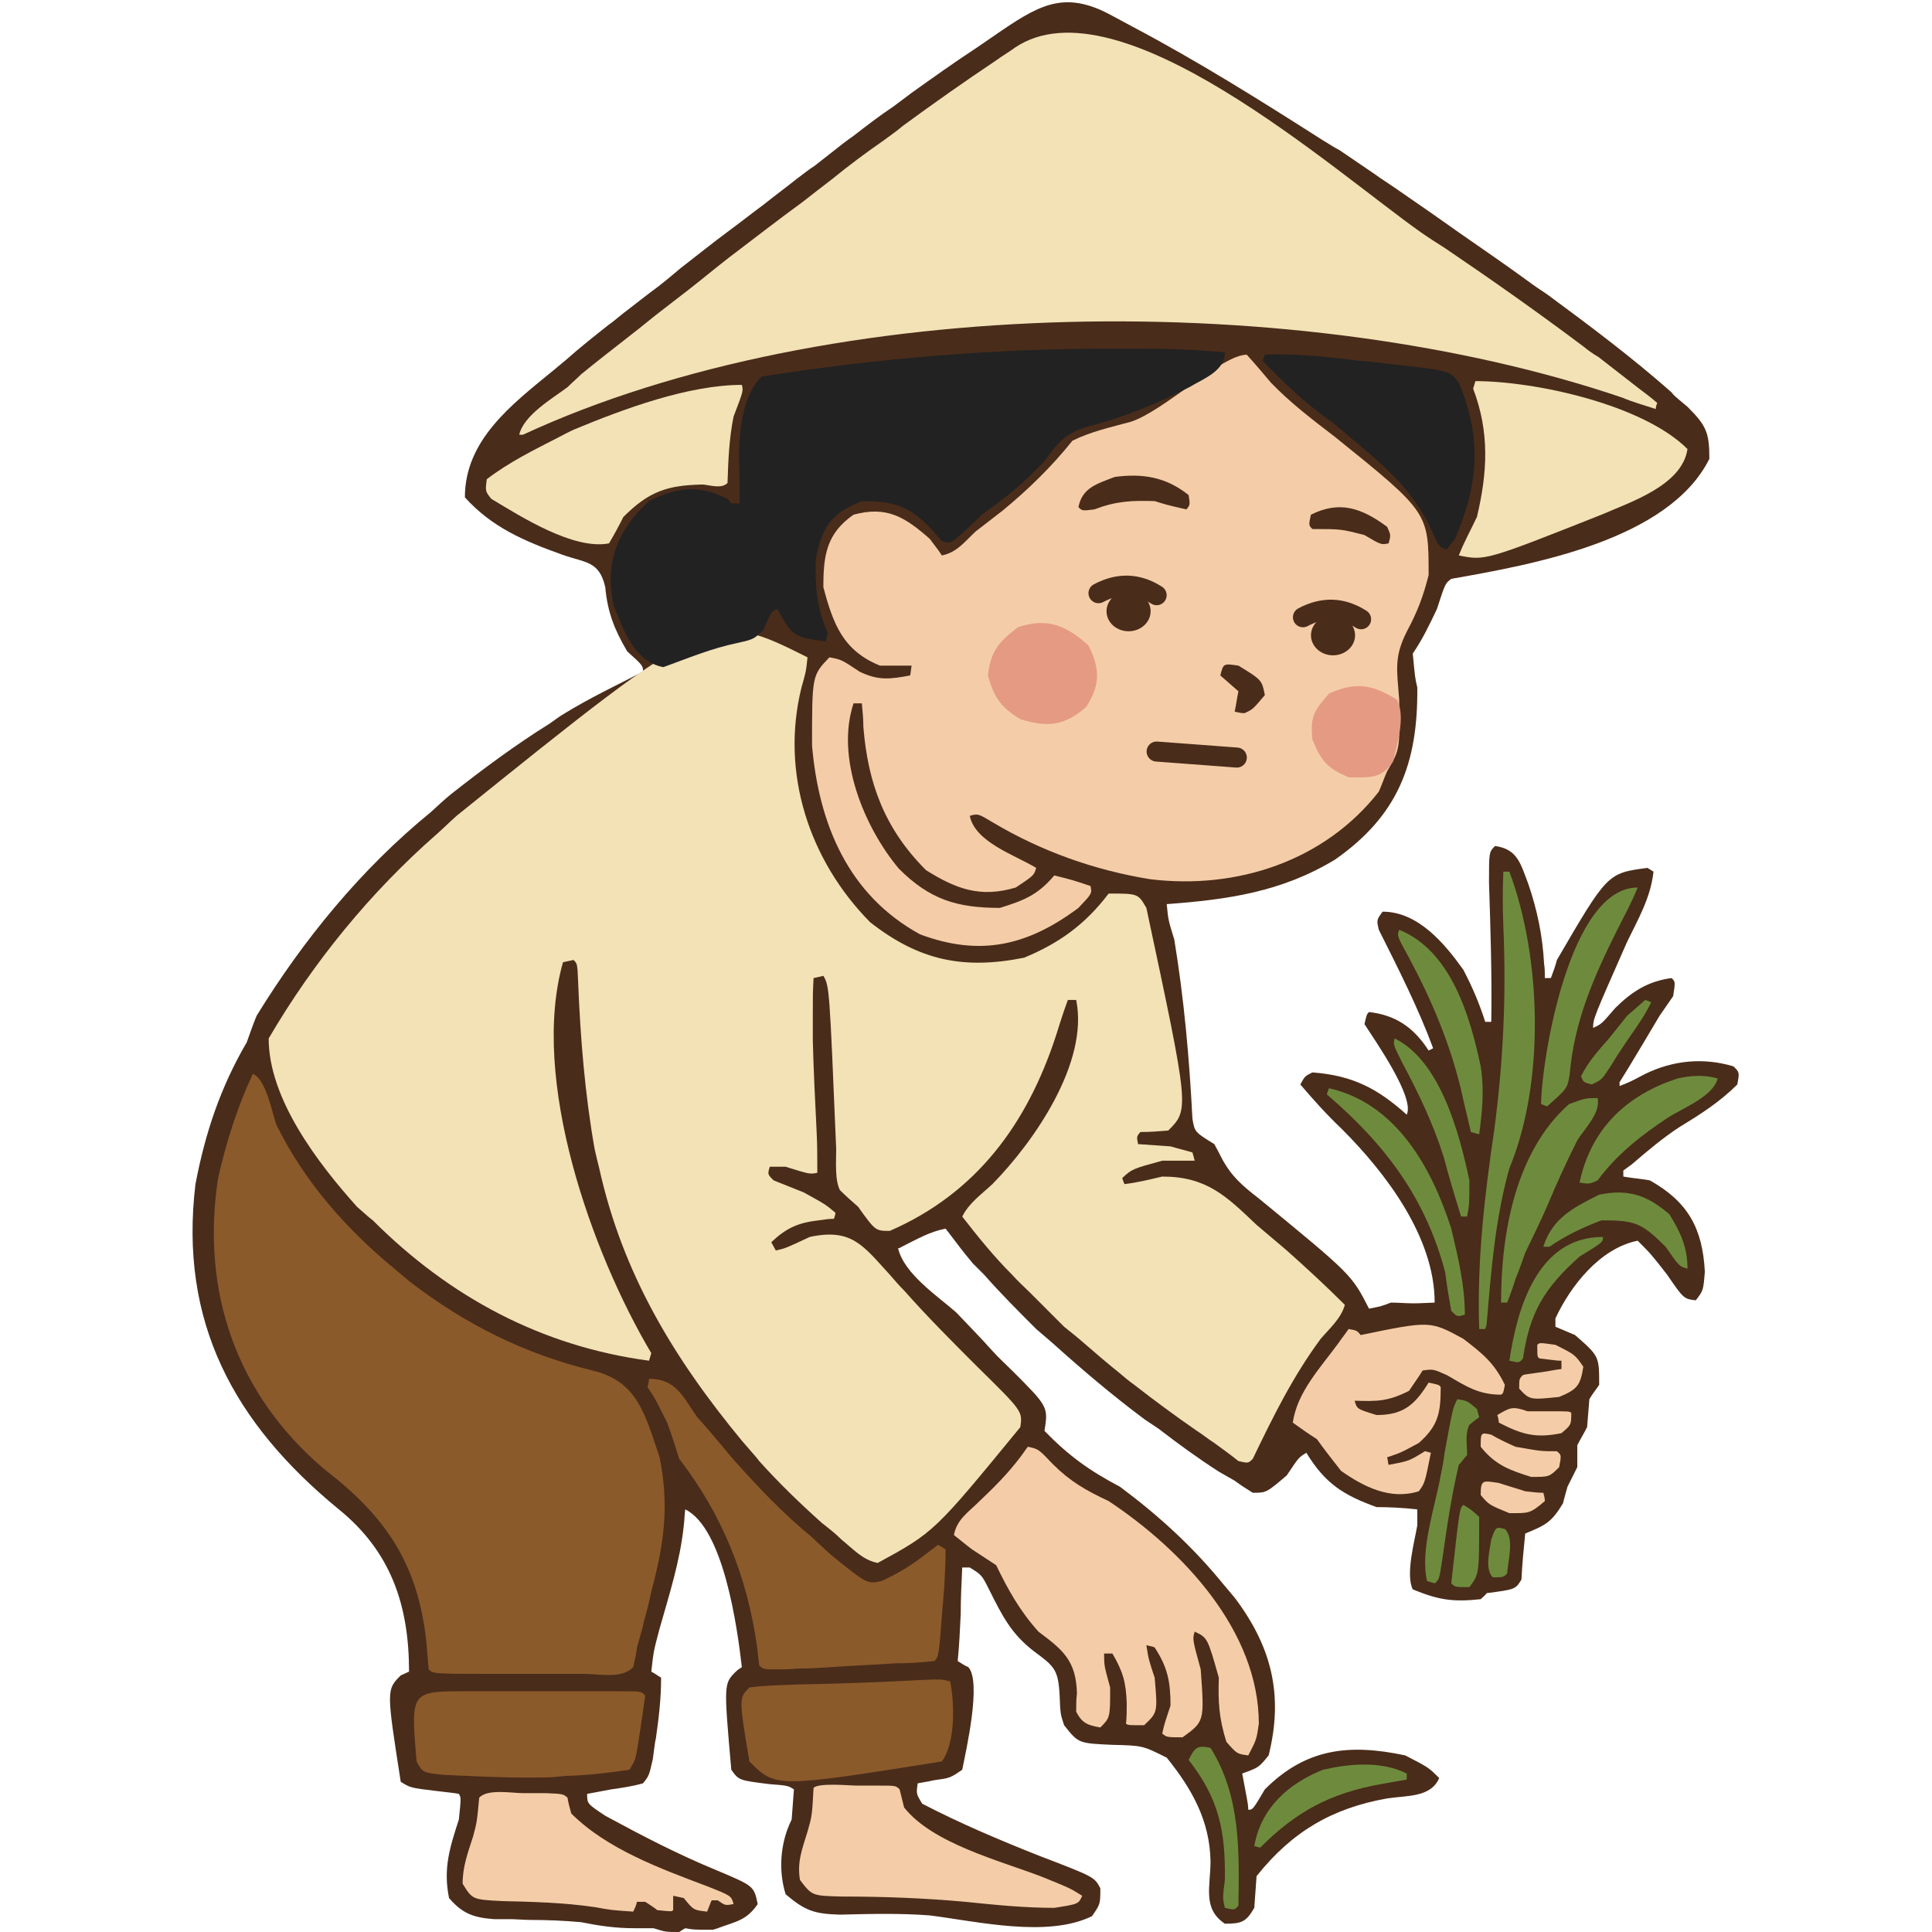
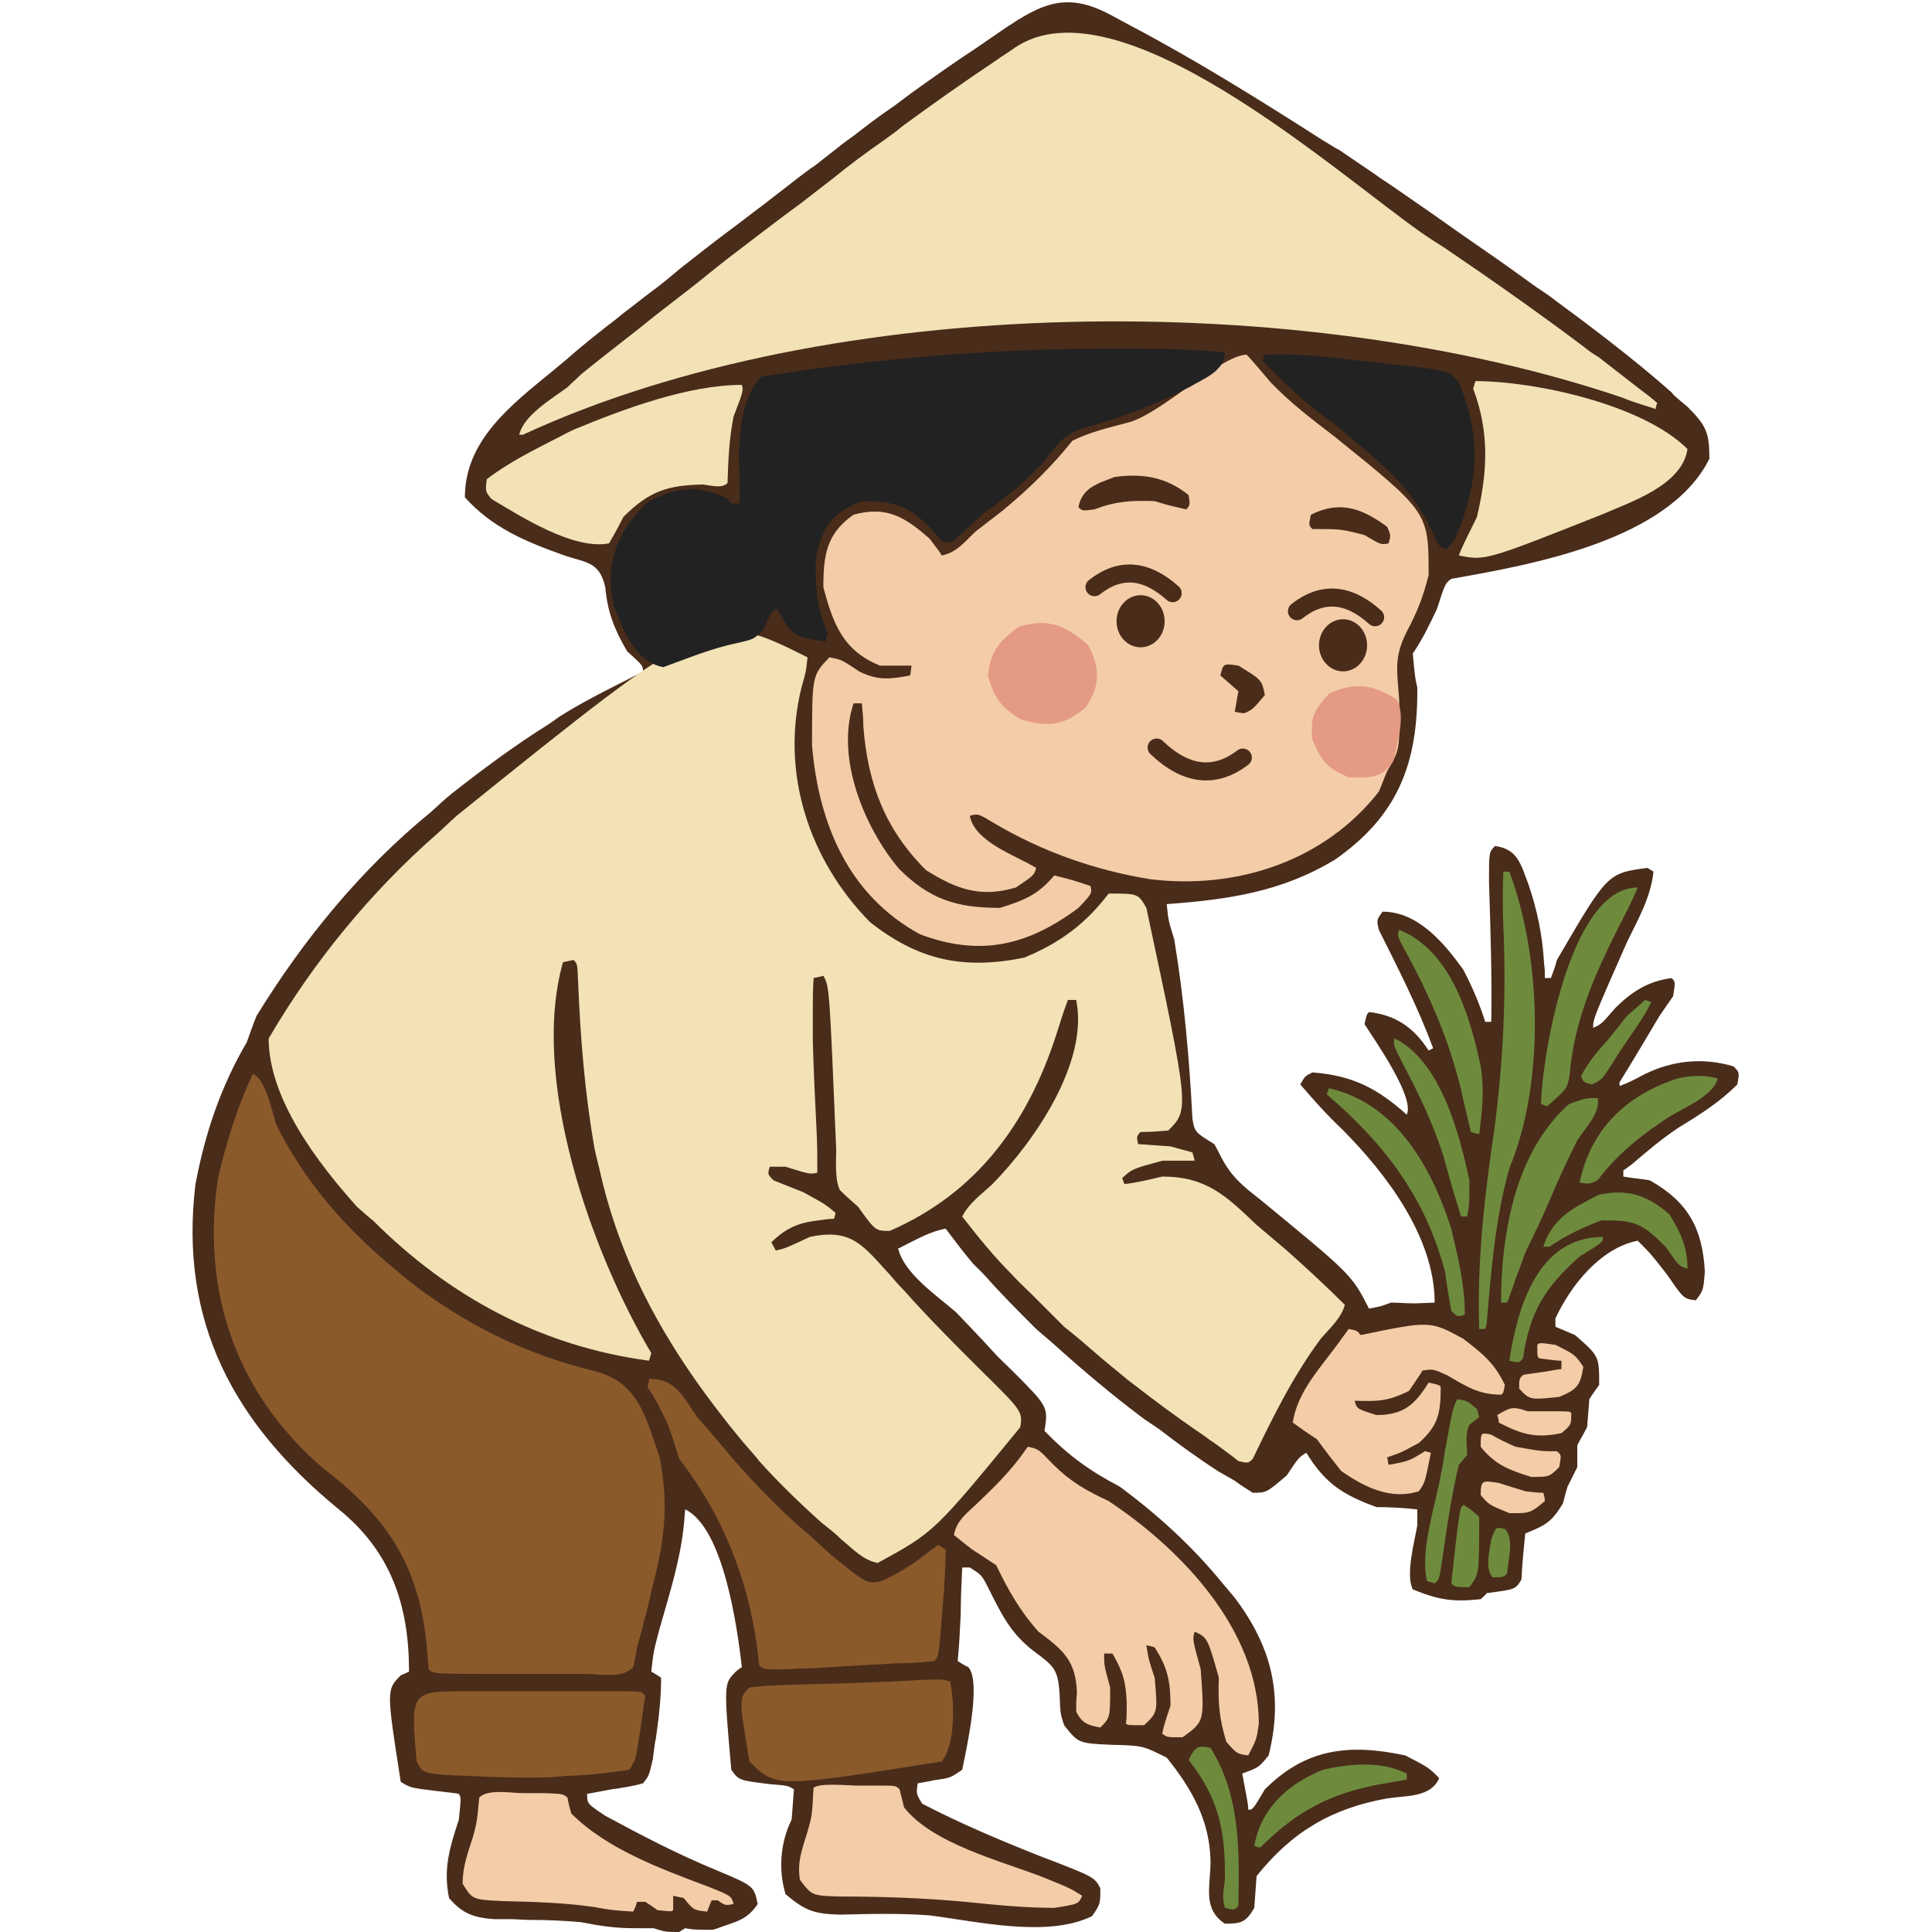
<svg xmlns="http://www.w3.org/2000/svg" viewBox="0 0 256 256">
  <g data-part="person">
    <path d="M147.4 2.1c.9.5 1.7.9 2.6 1.4 8.7 4.6 17 9.8 25.3 15.1.7.4 1.4.9 2.2 1.3 1.6 1.1 3.1 2.1 4.7 3.2.4.3.4.3 2.5 1.7 1.7 1.2 3.5 2.4 5.2 3.6 1.1.8 2.3 1.6 3.4 2.4 3 2.1 6.1 4.2 9.1 6.4.8.6 1.7 1.2 2.6 1.8 5.7 4.2 11.3 8.4 16.5 13 .3.4.3.4 2.1 1.9 2.5 2.5 2.9 3.4 2.9 6.9-5.4 10.8-23.4 14-34.2 15.9-.8.6-.8.6-1.9 4-1 2.1-1.9 4-3.2 5.9.3 3.2.3 3.2.6 4.5.1 10.1-2.6 17-10.9 22.8-7.1 4.3-14.2 5.3-22.3 5.9.2 2.1.2 2.1 1 4.7 1.3 7.9 2 15.8 2.4 23.7.3 1.8.3 1.8 2.9 3.4.4.7.7 1.3 1 1.9 1.3 2.4 2.7 3.6 4.9 5.3 12.3 10.1 12.3 10.1 14.6 14.6 1.6-.3 1.6-.3 2.9-.8 1 0 2 .1 3 .1.5 0 .5 0 2.8-.1 0-8.7-6.5-17.2-12.3-23-2-1.9-3.7-3.8-5.5-5.9.6-1.1.6-1.1 1.6-1.6 5.3.4 8.6 2.1 12.5 5.6 1.1-2.3-4.2-9.8-5.6-12 .3-1.3.3-1.3.6-1.6 3.5.4 5.9 2 7.9 5.1.2-.1.4-.2.6-.3-2-5.4-4.6-10.5-7.2-15.7-.3-1.3-.3-1.3.5-2.4 4.7 0 8.2 4.2 10.7 7.7 1.2 2.3 2.1 4.4 2.9 6.9.2 0 .5 0 .8 0 .1-6.1-.1-12.3-.3-18.5 0-4 0-4 .8-4.8 3 .4 3.4 2.4 4.4 5 1.2 3.5 1.9 6.9 2.1 10.6.1.6.1 1.2.1 1.9.3 0 .6 0 .8 0 .3-.8.6-1.6.8-2.4 6.7-11.5 6.7-11.5 12-12.2.3.2.5.3.8.5-.4 3.5-2 6.2-3.5 9.3-4.5 10.2-4.5 10.2-4.5 11.4 1.1-.5 1.1-.5 2.9-2.6 2.2-2.2 4.4-3.6 7.5-4 .5.5.5.5.2 2.4-.6.9-1.2 1.7-1.8 2.6-.7 1.2-1.5 2.5-2.2 3.7-2.1 3.5-2.1 3.5-3.1 5.1 0 .2 0 .4 0 .5 1.3-.5 1.3-.5 3.4-1.6 3.7-1.8 7.7-2.2 11.7-1 .8.8.8.8.5 2.4-2.3 2.3-4.8 3.9-7.6 5.6-2.3 1.5-4.3 3.2-6.4 5-.4.3-.7.5-1.1.8 0 .3 0 .5 0 .8 1.1.2 2.3.3 3.5.5 5 2.8 7 6.3 7.3 12.1-.2 2.5-.2 2.5-1.2 3.8-1.6-.2-1.6-.2-3.8-3.4-2.1-2.7-2.1-2.7-3.9-4.5-5 1-8.9 6-10.9 10.3 0 .4 0 .7 0 1.1.9.4 1.7.7 2.6 1.1 3.2 2.8 3.2 2.8 3.2 6.6-.4.6-.9 1.2-1.3 1.9-.1 1.2-.2 2.4-.3 3.7-.4.8-.9 1.6-1.3 2.4 0 .9 0 1.9 0 2.9-.2.4-.2.4-1.3 2.6-.2.7-.4 1.4-.6 2.2-1.5 2.5-2.3 2.9-5 4-.2 2-.4 4-.5 6.1-.8 1.3-.8 1.3-4.6 1.8-.2.3-.5.5-.8.8-3.7.4-5.6.1-9-1.3-1-2 .3-6.6.6-8.5 0-.7 0-1.4 0-2.1-1.8-.2-3.6-.3-5.4-.3-4.4-1.6-6.8-3.1-9.3-7.2-1 .6-1 .6-2.6 3-2.7 2.3-2.7 2.3-4.5 2.3-.8-.5-1.6-1-2.4-1.6-.7-.4-1.4-.8-2.1-1.2-2.8-1.8-5.4-3.7-8-5.7-.6-.4-1.2-.8-1.8-1.2-4.3-3.2-8.3-6.6-12.3-10.2-.7-.6-1.4-1.2-2.1-1.8-2.4-2.4-4.7-4.7-6.9-7.2-.5-.5-1-1-1.5-1.5-1.4-1.7-1.4-1.7-3.6-4.6-2.1.4-3.8 1.4-5.8 2.4-.2.1-.3.2-.5.2.8 3.4 5.2 6.3 7.7 8.5 1.6 1.7 3.2 3.3 4.8 5.1.8.9 1.7 1.7 2.6 2.6 4.8 4.8 4.8 4.8 4.3 8 3.2 3.3 6 5.3 10 7.4 5.1 3.8 9.6 7.9 13.6 12.8.5.6 1 1.2 1.6 1.9 4.9 6.5 6.5 12.9 4.5 20.9-1.3 1.6-1.3 1.6-3.5 2.4.2 1.1.4 2.1.6 3.2.1.5.2 1.1.2 1.6.6 0 .6 0 2.2-2.7 5.4-5.4 11.1-6.1 18.6-4.5 3.1 1.6 3.1 1.6 4.5 3-1.1 2.6-4.3 2.3-6.9 2.7-7.3 1.3-12.6 4.4-17.3 10.3-.1 1.4-.2 2.8-.3 4.2-1.1 1.9-1.7 2.1-3.9 2.1-3-2-1.9-4.9-1.9-8.3-.1-5.4-2.5-9.6-5.8-13.7-3.2-1.6-3.2-1.6-7.2-1.7-4.5-.2-4.5-.2-6.4-2.6-.5-1.5-.5-1.5-.6-4.1-.2-3.3-.7-3.7-3.4-5.7-3-2.3-4.2-4.7-5.9-8.1-1-2-1-2-2.6-3-.3 0-.7 0-1 0-.1 2.1-.2 4.1-.2 6.2-.1 2.1-.2 4.2-.4 6.2.5.3.9.6 1.4.8 1.8 1.9-.3 11.1-.8 13.6-1.6 1.1-1.6 1.1-3.8 1.4-.4.1-.4.1-2.1.4-.2 1.4-.2 1.4.6 2.7 5 2.6 10.2 4.8 15.5 6.9 7.3 2.8 7.3 2.8 8.1 4.3 0 2.1 0 2.1-1.1 3.7-5.9 2.9-15.2.7-21.5-.1-4-.3-7.9-.2-11.9-.1-3.4-.1-4.6-.5-7.2-2.7-1-3.2-.7-6.9.8-9.9.1-1.3.2-2.6.3-4-.8-.5-.8-.5-3.3-.7-4-.5-4-.5-5-1.9-1-11.4-1-11.4.6-13 .2-.2.5-.4.8-.6-.6-5.2-2.4-18.4-7.5-20.9-.1.7-.1 1.4-.2 2.2-.5 4.7-1.9 9-3.2 13.6-.8 3-.8 3-1.1 5.7.2.1.2.1 1.3.8 0 2.8-.3 5.3-.7 8.1-.1.4-.1.4-.4 2.7-.5 2.2-.5 2.2-1.3 3.2-1.4.4-2.8.6-4.2.8-1.1.2-2.1.4-3.2.6 0 1.3 0 1.3 2.4 2.9 4.8 2.6 9.6 5.1 14.7 7.2 5 2.1 5 2.1 5.5 4.5-1.5 2.2-2.9 2.3-5.3 3.2-.2.1-.4.1-.6.2-2.6 0-2.6 0-3.7-.2-.2.1-.5.3-.8.5-1.8 0-1.8 0-3.4-.5-.4 0-.4 0-2.5 0-2.5 0-4.6-.3-7.1-.8-2.2-.2-4.5-.3-6.7-.3-.4 0-.4 0-2.4-.1-.8 0-1.6 0-2.4 0-2.7-.2-4.2-.7-6-2.8-.8-3.9.1-6.7 1.3-10.4.3-2.9.3-2.9 0-3.4-.5-.1-.5-.1-3.1-.4-3.3-.4-3.3-.4-4.6-1.2-1.9-12.2-1.9-12.2 0-14.1.4-.2.7-.3 1.1-.5 0-8.8-2.4-15.9-9.3-21.5-13.9-11.4-21.2-24.8-19-43.1 1.3-6.8 3.3-12.8 6.8-18.8.4-1.1.8-2.3 1.3-3.5 6.2-10.1 13.9-19.5 23.1-27 .9-.8 1.7-1.6 2.7-2.4 4.2-3.3 8.5-6.5 13-9.3.6-.4 1.2-.9 1.9-1.3 3.4-2.1 7-3.8 10.5-5.6 0-.8 0-.8-2.1-2.7-1.7-2.9-2.6-5.2-2.9-8.5-.8-3.5-2.6-3.2-5.7-4.3-5-1.8-9.3-3.6-12.9-7.6 0-7.6 6.2-12.3 11.7-16.8.6-.5 1.2-1 1.8-1.5 1.8-1.6 3.7-3.1 5.6-4.6.3-.2.3-.2 1.9-1.5 1.2-.9 2.3-1.8 3.5-2.7 1.4-1 2.7-2.1 4-3.2 2.2-1.7 4.3-3.4 6.6-5.1 1.5-1.1 3-2.3 4.5-3.4 1.5-1.2 3-2.3 4.5-3.5.7-.5 1.4-1.1 2.2-1.6.8-.6 1.5-1.2 2.3-1.8 1-.8 1.9-1.5 2.9-2.2 1.8-1.4 3.5-2.7 5.3-3.9.8-.6 1.6-1.2 2.4-1.8 2.8-2 5.6-4 8.5-5.9 1.2-.8 2.3-1.6 3.5-2.4 5.3-3.6 8.6-5.2 14.6-1.9z" fill="#4A2C1A" />
    <path d="M107 87.1c-.2 1.9-.2 1.9-.8 4-2.8 11.3 1 22.9 9.1 31.1 6.5 5.1 12.4 6.3 20.4 4.7 4.6-1.9 8.1-4.4 11.2-8.5 3.9 0 3.9 0 5 1.9 5.7 26.7 5.7 26.7 2.9 29.5-1.2.1-2.4.2-3.7.2-.5.6-.5.6-.3 1.6 1.5.1 2.9.2 4.3.3 1 .3 1.9.5 2.9.8.1.3.2.7.3 1.1-1.4 0-2.8 0-4.3 0-4 1.1-4 1.1-5.3 2.3.1.3.2.6.3.8 1.7-.2 3.3-.6 5-1 5.9 0 8.5 2.6 12.5 6.4 1.3 1.1 2.6 2.2 3.9 3.3 2.7 2.4 5.3 4.8 7.8 7.3-.5 1.8-2 3.1-3.2 4.5-3.7 5-6.3 10.3-9 15.9-.6.6-.6.6-1.9.3-1-.8-2.1-1.6-3.2-2.4-.8-.5-1.5-1.1-2.3-1.6-2.9-2-5.6-4-8.3-6.1-.7-.5-1.3-1-2-1.6-1.5-1.2-2.9-2.4-4.4-3.7-.9-.8-1.9-1.6-2.9-2.4-1.5-1.5-3-3-4.5-4.5-.8-.8-1.6-1.5-2.4-2.4-2.4-2.4-4.5-5-6.6-7.7.9-1.8 2.5-2.9 4-4.3 5.5-5.6 12.8-16.1 11.1-24.4-.3 0-.7 0-1.1 0-.6 1.6-1.1 3.2-1.6 4.8-3.8 11.6-10.5 20.8-22 25.8-1.9 0-1.9 0-4.2-3.2-.8-.7-1.6-1.4-2.4-2.2-.7-1.3-.5-3.9-.5-5.4-.9-21.6-.9-21.6-1.7-23-.4.1-.8.2-1.3.3-.1 2.1-.1 2.1-.1 5 0 .5 0 .5 0 3.2.1 4 .3 8 .5 12 .1 1.9.1 3.7.1 5.6-1 .2-1 .2-4.2-.8-.7 0-1.4 0-2.1 0-.3 1-.3 1 .5 1.8 1.3.5 2.7 1.1 4 1.6 2.9 1.6 2.9 1.6 4.2 2.7 0 .2-.1.5-.2.8-.7 0-1.3.1-2 .2-2.7.3-4.3 1-6.3 2.9.2.4.4.7.6 1.1 1.3-.3 1.3-.3 4.5-1.8 5.6-1.2 7.1 1.2 10.6 5 .6.7 1.2 1.4 1.9 2.1 3.1 3.5 6.4 6.8 9.7 10.1 6 5.9 6 5.9 5.7 8-11.4 13.9-11.4 13.9-18.9 18-2-.4-3.2-1.8-4.8-3.1-.8-.8-1.7-1.5-2.6-2.2-2.9-2.6-5.7-5.3-8.3-8.2-.3-.4-.3-.4-2.3-2.7-9-10.9-15.8-22.1-18.9-36.1-.2-.8-.4-1.6-.6-2.5-1.3-7.3-1.9-14.8-2.2-22.3-.1-2.3-.1-2.3-.6-2.8-.5.1-.9.2-1.4.3-4.4 15.5 3.8 38.5 11.7 51.8-.1.3-.2.7-.3 1-14.2-1.9-26.4-8.4-36.6-18.6-.4-.3-.4-.3-2.1-1.8-5.2-5.8-11.7-14.3-11.7-22.3 5.9-10.1 13.5-19.4 22.3-27.1.9-.8 1.7-1.6 2.6-2.4 33.9-27.3 33.9-27.3 46.5-21z" fill="#F2E2B6" />
    <path d="M165.2 47c1.1 1.2 2.1 2.4 3.2 3.7 2.6 2.7 5.5 4.9 8.5 7.2 12.4 10 12.4 10 12.4 18.3-.7 2.8-1.5 4.9-2.9 7.5-1.7 3.4-1.3 5-1 9 .1 6.6.1 6.6-1.6 9.5-.4.9-.7 1.8-1.1 2.7-7.2 9.2-18.8 13-30.3 11.6-7.4-1.2-14.4-3.7-20.8-7.5-2-1.2-2-1.2-3.1-.9.7 3.5 6 5.2 8.8 6.9-.3 1-.3 1-2.7 2.6-4.7 1.4-7.9.2-11.9-2.3-5.4-5.4-7.7-11.4-8.3-19 0-1-.1-2-.2-3.1-.4 0-.7 0-1.1 0-2.4 7.2 1.4 16.4 6 21.9 4.1 4.1 7.7 5.2 13.4 5.2 3.2-1 5-1.7 7.2-4.3 2.4.6 2.4.6 4.8 1.4.2 1 .2 1-1.6 2.9-6.7 5-13 6.5-21 3.5-9.5-5.2-13.4-14.6-14.3-25 0-9.3 0-9.3 2.3-11.7 1.6.3 1.6.3 4 1.9 2.5 1.2 4 1 6.7.5.1-.4.1-.9.2-1.3-1.4 0-2.8 0-4.2 0-4.9-2-6.2-5.5-7.5-10.4 0-4.2.4-7.1 4-9.6 4.4-1.2 6.8.3 10.1 3.2.5.7 1.1 1.4 1.6 2.2 2-.4 3-1.8 4.5-3.2 1.2-.9 2.3-1.8 3.5-2.7 3.4-2.8 6.5-5.8 9.3-9.3 2.4-1.2 5.1-1.8 7.7-2.5 4.4-1.4 12.1-8.9 15.4-8.9z" fill="#F4CDA8" />
    <path d="M188.3 30.8c1 .7 2.1 1.4 3.2 2.1 6.2 4.2 12.3 8.5 18.3 13 .6.5 1.3 1 2 1.4 1.8 1.4 3.6 2.8 5.4 4.2.8.6 1.6 1.2 2.4 1.9-.1.2-.2.5-.2.8-1.5-.5-3-.9-4.4-1.5-42.4-14.4-104.9-14-145.7 4.9-.2 0-.3 0-.5 0 .6-2.6 4.4-4.8 6.4-6.3.6-.6 1.2-1.1 1.8-1.7 2.2-1.8 4.4-3.5 6.7-5.3 1.3-1 2.6-2.1 3.9-3.1 1.2-.9 2.3-1.8 3.5-2.7 1.8-1.4 3.6-2.9 5.4-4.3 3.3-2.5 6.5-5 9.8-7.4 1.4-1.1 2.7-2.1 4-3.1 2.2-1.8 4.5-3.5 6.8-5.1.8-.6 1.7-1.2 2.5-1.9 4.1-3 8.2-5.9 12.4-8.7.8-.6 1.7-1.1 2.5-1.7 13.7-9.2 42.3 16.4 53.8 24.5z" fill="#F2E2B6" />
    <path d="M33.5 142.3c1.7.6 2.6 5.2 3.1 6.7 3.8 7.7 9.4 14 16 19.4.6.5 1.2 1 1.8 1.5 7.3 5.6 15.1 9.5 24.1 11.7 6 1.4 7 5.9 8.9 11.5 1.3 6.5.6 11.4-1.1 17.8-.3 1.4-.6 2.7-1 4-.1.6-.1.6-.9 3.4-.1.9-.3 1.7-.5 2.6-1.5 1.6-4.4.9-6.5.9-1.1 0-2.3 0-3.5 0-1.2 0-2.4 0-3.7 0-1.2 0-2.4 0-3.7 0-9.1 0-9.1 0-9.7-.6-.1-1.2-.2-2.3-.3-3.6-1.1-10.3-5.3-16.6-13.5-22.9-11.7-9.9-16.4-23.6-14.1-38.6 1.1-4.8 2.5-9.3 4.6-13.8z" fill="#8B5A2B" />
    <path d="M146.9 46.2c1.3 0 2.5 0 3.8 0 3.9 0 7.7.1 11.6.5 0 2.5-2.9 3.5-4.7 4.6-4.5 2.3-8.7 4-13.7 5.3-2.9.9-3.7 2.1-5.5 4.5-2.6 2.8-5.2 4.9-8.3 7.1-1 1-2.1 2-3.2 3-1 .8-1 .8-2.1.5-.4-.5-.9-1-1.3-1.5-3-3.2-5.1-3.8-9.3-3.8-4.1 1.6-5.3 3.5-6.1 7.7-.1 3.6.1 6.5 1.6 9.8-.1.4-.2.7-.3 1.1-4.3-.6-4.4-.7-6.4-4.3-.8.3-.8.3-1.8 2.7-1.3 1.3-1.3 1.3-3.5 1.8-3.4.7-6.5 2-9.8 3.2-3.8-.7-5.3-4.9-6.6-8.2-1.2-5.6.5-10 4.7-13.8 3.8-1.9 6.6-2.2 10.4-.3.1.1.1.1.5.6.4 0 .7 0 1.1 0 0-2.2 0-4.4-.1-6.5.1-3.3.5-7.8 3-10.3 15.2-2.4 30.6-3.7 46-3.7z" fill="#222222" />
    <path d="M136.2 191.7c1.4.3 1.4.3 3.3 2.3 2.3 2.3 4.4 3.5 7.4 4.9 9.8 6.5 19.9 17.2 19.9 29.5-.3 2.1-.3 2.1-1.4 4.2-1.5-.2-1.5-.2-2.9-1.8-1-3.2-1.1-5.3-1-8.5-1.5-5.3-1.5-5.3-3.2-6.1-.3 1-.3 1 .8 5 .5 6.9.5 6.9-2.4 9-2.1 0-2.1 0-2.7-.5.3-1.3.3-1.3 1.1-3.7 0-3.2-.4-5.1-2.1-7.7-.2-.1-.2-.1-1.1-.3.3 1.9.3 1.9 1.1 4.3.4 4.6.4 4.6-1.4 6.3-2.1 0-2.1 0-2.4-.2.1-.9.1-1.8.1-2.7-.1-2.8-.5-4.2-1.9-6.6-.4 0-.7 0-1.1 0 0 1.6 0 1.6.8 4.5 0 4 0 4-1.3 5.3-1.6-.3-2.4-.5-3.2-2.1 0-.8 0-1.6.1-2.4-.1-4.4-1.9-5.8-5.1-8.2-2.5-2.8-4-5.5-5.6-8.8-1.1-.7-2.1-1.4-3.2-2.1-.4-.3-.4-.3-2.4-1.9.4-2.1 1.9-3 3.4-4.5 1.9-1.8 3.7-3.6 5.3-5.7.4-.5.7-1 1.1-1.5z" fill="#F4CDA8" />
    <path d="M86 182.7c3.6 0 4.5 2.4 6.4 5.1 1.1 1.2 2.1 2.4 3.2 3.7.5.6 1 1.2 1.5 1.8 3.3 3.7 6.6 7.2 10.5 10.4.4.4.4.4 2.6 2.4 4.7 3.8 4.7 3.8 6.6 3.4 2.2-1 4-2.1 5.9-3.6.5-.4 1.1-.8 1.6-1.2.3.2.7.4 1 .6 0 1.7-.1 3.5-.2 5.3-.1.8-.1 1.5-.2 2.3-.5 6.6-.5 6.6-1.1 7.2-1.8.2-3.5.3-5.2.3-2.8.2-5.6.3-8.4.5-1.5.1-3.1.2-4.7.2-.8.1-1.6.1-2.4.1-1.9 0-1.9 0-2.5-.5-.1-.9-.2-1.8-.3-2.6-1.3-9.2-4.6-17.4-10.3-24.8-.5-1.6-1-3.2-1.6-4.8-1.6-3.2-1.6-3.2-2.6-4.7.1-.4.2-.7.2-1.1z" fill="#8B5A2B" />
    <path d="M195.5 50.5c7.9 0 22.2 3.1 28.1 9-.7 4.8-7.5 7-11.4 8.7-15.4 6.1-15.4 6.1-18.9 5.4.7-1.8 1.6-3.4 2.4-5.1 1.4-5.9 1.7-11.2-.5-17 .1-.3.2-.7.3-1z" fill="#F2E2B6" />
    <path d="M98.3 51c.2.8.2.8-1.1 4.2-.6 3-.7 5.8-.8 8.8-.8.8-2.2.3-3.3.2-4.7.1-7.1.9-10.5 4.3-.6 1.2-1.2 2.3-1.9 3.5-4.7.9-11.6-3.5-15.6-5.9-.8-1-.8-1-.6-2.6 3-2.3 6.3-3.9 9.6-5.6.6-.3 1.3-.7 2-1 6.5-2.7 15.1-5.9 22.2-5.9z" fill="#F2E2B6" />
    <path d="M167.6 47c4.2-.2 8.3.3 12.5.8 1.2.1 2.5.2 3.8.4 8.2.9 8.2.9 9.4 2.5 3.1 7.4 2.6 13.5-.5 20.7-.4.5-.7.9-1.1 1.4-1-.3-1-.3-2-2.5-2.2-4.9-5.8-8.2-9.9-11.6-1.1-.9-2.1-1.8-3.2-2.7-.3-.2-.3-.2-1.8-1.3-2.7-2.1-5.1-4.4-7.5-6.9.1-.3.2-.5.3-.8z" fill="#222222" />
    <path d="M193.9 177.4c2.6 2 4.1 3.2 5.5 6.1-.2 1.1-.2 1.1-.5 1.3-3 0-4.6-1.1-7.2-2.6-1.8-.8-1.8-.8-3.2-.6-.3.5-.3.5-1.8 2.7-2.8 1.4-4.2 1.4-7.2 1.3.3 1.1.3 1.1 2.9 1.9 3.6 0 5.1-1.4 6.9-4.3 1.4.3 1.4.3 1.6.6 0 3.4-.3 5.1-2.9 7.4-2.4 1.3-2.4 1.3-4.2 1.9.1.3.1.7.2 1 2.7-.5 2.7-.5 4.8-1.8.1 0 .1 0 .8.2-.8 4-.8 4-1.6 5.1-3.8 1.2-7.3-.6-10.3-2.7-1.1-1.4-2.2-2.8-3.2-4.2-1.1-.7-2.1-1.4-3.2-2.2.6-4.1 3.7-7.3 6.1-10.6.4-.6.9-1.2 1.3-1.8 1.1.2 1.1.2 1.6.8 9.2-1.9 9.2-1.9 13.6.5z" fill="#F4CDA8" />
    <path d="M113.4 236.6c1 0 1.9 0 2.9 0 2.4 0 2.4 0 2.9.5.2.8.4 1.6.6 2.4 3.8 4.8 12.6 7 18.3 9.2 3.7 1.5 3.7 1.5 5.3 2.5-.5 1.1-.5 1.1-3.7 1.6-4 0-7.9-.4-11.8-.8-5.5-.5-10.9-.7-16.4-.7-3.9-.1-3.9-.1-5.5-2.2-.4-2.4.3-4.1 1-6.4.6-2.1.6-2.1.8-5.8.7-.7 4.9-.3 5.6-.3z" fill="#F4CDA8" />
    <path d="M61.8 224.1c1.3 0 2.7 0 4 0 .7 0 1.4 0 2.2 0 2.1 0 4.2 0 6.4 0 .7 0 .7 0 4 0 .7 0 .7 0 3.8 0 2.8 0 2.8 0 3.3.6-.2 1.1-.3 2.2-.5 3.4-.1.9-.3 1.8-.4 2.7-.4 2.4-.4 2.4-1.2 3.7-2.7.4-5.2.7-7.9.8-.4 0-.4 0-2.5.2-3.8.1-7.6 0-11.4-.2-.8 0-1.7-.1-2.5-.1-3.1-.3-3.1-.3-3.9-1.8-.8-9.3-.8-9.3 6.6-9.3z" fill="#8B5A2B" />
    <path d="M69.3 237.6c.5 0 .5 0 3 0 2.3.1 2.3.1 2.9.6.1.7.3 1.4.5 2.1 4.7 4.7 11.8 7.3 17.9 9.6 3.3 1.3 3.3 1.3 3.6 2.4-1.1.2-1.1.2-2.1-.5-.3 0-.6 0-.8 0-.1.2-.1.2-.6 1.5-1.8-.2-1.8-.2-3.1-1.8-.5-.1-.9-.2-1.4-.3 0 .6 0 1.2 0 1.9-.2.2-.2.2-2.1 0-.5-.4-1-.7-1.6-1.1-.3 0-.7 0-1.1 0-.1.5-.3.9-.5 1.3-2.9-.2-2.9-.2-5.1-.6-4.1-.6-8.2-.7-12.3-.8-3.9-.2-3.9-.2-5.2-2.3 0-2.3.7-4.1 1.4-6.3.5-1.9.5-1.9.8-5.1 1.1-1.2 4.3-.6 5.8-.6z" fill="#F4CDA8" />
    <path d="M125.9 222.8c.6 2.9.7 8.2-1.1 10.6-22 3.5-22 3.5-25.5 0-1.4-8.4-1.4-8.4 0-9.8 2.2-.3 4.3-.3 6.5-.4 5.5-.1 11-.3 16.4-.6 2.6-.1 2.6-.1 3.7.2z" fill="#8B5A2B" />
    <path d="M144.2 85.5c1.6 3.1 1.6 5.3-.3 8.2-2.9 2.5-5.1 2.7-8.7 1.6-2.6-1.6-3.5-2.9-4.3-5.8.4-3.3 1.4-4.4 4-6.4 3.9-1.3 6.4-.2 9.3 2.4z" fill="#E59A84" />
    <path d="M199.2 115.5c.2 0 .5 0 .8 0 4.3 11.5 4.7 28 0 39.3-1.9 6.8-2.4 13.5-3 20.5 0 .2-.1.5-.2.8-.3 0-.5 0-.8 0-.3-9 .7-17.6 2-26.4 1.2-9.1 1.6-17.8 1.2-27-.1-2.4-.1-4.8 0-7.2z" fill="#6E8B3D" />
    <path d="M185.1 92.7c1.2 2.3 0 5.9-.5 8.2-1.6 2.4-3.2 2.1-5.9 2.1-2.8-1.2-3.6-2.1-4.8-5-.3-3.1.2-3.8 2.2-6.1 3.6-1.6 5.7-1.2 9 .8z" fill="#E59A84" />
    <path d="M211.7 145.5c.4 2-1.7 4-2.7 5.6-1.4 2.8-2.7 5.6-3.9 8.5-.9 2.1-2 4.3-3 6.4-.4 1.1-.8 2.3-1.3 3.5-.3 1-.7 2.1-1.1 3.1-.3 0-.5 0-.8 0 0-9.2 1.9-20 9-26.3 2.2-.8 2.2-.8 3.8-.8z" fill="#6E8B3D" />
    <path d="M217 117.6c-.8 2-1.8 3.8-2.7 5.6-3.1 6.2-5.7 12.1-6.3 19.1-.3 1.9-.3 1.9-3 4.3-.3-.1-.5-.2-.8-.3.1-6.2 3.8-28.7 12.8-28.7z" fill="#6E8B3D" />
    <path d="M176.1 144.2c8.9 2 13.6 10.5 16.2 18.6.9 3.8 1.8 7.5 1.8 11.4-1 .3-1 .3-1.8-.5-.3-1.7-.6-3.4-.8-5.1-2.6-9.9-8-17-15.7-23.6.1-.3.2-.5.3-.8z" fill="#6E8B3D" />
    <path d="M185.4 123.2c6.9 2.8 9.4 11.5 10.8 18.1.5 3.2.2 5.9-.2 9-.4-.1-.7-.2-1.1-.3-.4-1.8-.9-3.7-1.3-5.6-1.5-6.2-3.9-11.9-6.9-17.5-1.6-2.9-1.6-2.9-1.3-3.7z" fill="#6E8B3D" />
    <path d="M227.6 142.9c-.6 2.4-4.6 3.9-6.6 5.2-3.5 2.3-6.8 4.9-9.3 8.3-1.1.5-1.1.5-2.4.3 1.5-7.1 6.2-11.6 13-13.8 1.8-.4 3.5-.5 5.3 0z" fill="#6E8B3D" />
    <path d="M221.2 160.9c1.5 2.4 2.4 4.4 2.4 7.2-1.1-.3-1.1-.3-2.9-2.9-3.2-3.2-4.1-3.5-8.5-3.5-2.6 1-4.7 2-6.9 3.5-.3 0-.5 0-.8 0 1.2-3.8 4-5.2 7.4-6.9 3.9-.8 6.4.1 9.3 2.6z" fill="#6E8B3D" />
    <path d="M186.4 235c0 .3 0 .5 0 .8-.6.1-.6.1-3.4.6-6.7 1.2-11.2 3.6-16 8.4-.2 0-.5-.1-.8-.2.9-5.1 4.6-8.3 9.1-10.1 3.5-.8 7.7-1.2 11.1.5z" fill="#6E8B3D" />
    <path d="M184.8 137.6c6.1 3 8.6 12.7 9.9 18.8 0 3.2 0 3.2-.3 4.8-.3 0-.5 0-.8 0-.8-2.6-1.6-5.2-2.3-7.9-1.4-4.4-3.3-8.4-5.5-12.5-1.2-2.4-1.2-2.4-1-3.2z" fill="#6E8B3D" />
    <path d="M193.1 185.4c1.3.2 1.3.2 2.6 1.3.1.3.2.7.3 1.1-.5.3-.9.7-1.3 1-.6 1.2-.3 2.7-.3 4-.4.4-.7.9-1.1 1.3-1 4.2-1.6 8.4-2.2 12.6-.4 2.6-.4 2.6-1 3.1-.3-.1-.7-.2-1-.3-1-4 1.1-10 1.8-14 .2-1 .4-1.9.5-2.9 1.1-6 1.1-6 1.7-7.2z" fill="#6E8B3D" />
    <path d="M160.4 231.6c4 6.4 3.8 13.6 3.7 20.9-.5.6-.5.6-1.8.3-.3-1.3-.3-1.3 0-3.7.1-6.5-.8-10.8-4.8-15.9.8-1.6 1.1-2 2.9-1.6z" fill="#6E8B3D" />
    <path d="M157.5 65.6c.2 1.3.2 1.3-.3 1.9-2.6-.6-2.6-.6-4.2-1.1-3.1-.1-5.1 0-8 1.1-1.6.2-1.6.2-2.1-.3.5-2.6 2.5-3.1 4.8-4 3.7-.5 6.8 0 9.8 2.4z" fill="#4A2C1A" />
    <path d="M206.1 178.2c2.6 1.3 2.6 1.3 3.7 2.9-.4 2.5-.8 3-3.2 4-3.9.4-3.9.4-5.3-1.1 0-1.3 0-1.3.5-1.8.4-.1.4-.1 2.6-.4.8-.1 1.6-.3 2.5-.4 0-.4 0-.7 0-1.1-.5 0-.5 0-2.9-.3-.3-.2-.3-.2-.3-1.8.3-.3.3-.3 2.4 0z" fill="#F4CDA8" />
    <path d="M212.4 163.9c0 .7 0 .7-3.1 2.6-4.7 4.2-6.6 7.4-7.5 13.5-.5.6-.5.6-1.8.3 1-6.7 3.6-16.4 12.4-16.4z" fill="#6E8B3D" />
    <path d="M197.6 190.1c1 .6 2.1 1.1 3.2 1.6 3.4.6 3.4.6 5.5.6.6.5.6.5.3 2.1-1.3 1.3-1.3 1.3-3.7 1.3-2.9-.9-4.8-1.6-6.7-4 0-1.9 0-1.9 1.4-1.6z" fill="#F4CDA8" />
    <path d="M183.8 69.8c.5 1.1.5 1.1.2 2.2-1 .2-1 .2-3.2-1.1-3.1-.8-3.1-.8-6.9-.8-.5-.5-.5-.5-.2-1.9 3.8-1.9 6.7-.9 10.1 1.6z" fill="#4A2C1A" />
    <path d="M193.9 199.4c1 .6 1 .6 2.1 1.6 0 7.6 0 7.6-1.3 9.3-1.9 0-1.9 0-2.4-.5 1.1-9.9 1.1-9.9 1.6-10.4z" fill="#6E8B3D" />
    <path d="M202.4 187c.9 0 1.8 0 2.8 0 2.7 0 2.7 0 3 .2 0 1.6 0 1.6-1.3 2.7-3.4.7-5.2.2-8.3-1.4 0-.3-.1-.7-.2-1 1.7-1 2-1.2 4-.5z" fill="#F4CDA8" />
    <path d="M218 132.5c.3.1.6.2.8.3-1.1 2.3-2.8 4.4-4.2 6.6-.5.7-.9 1.5-1.4 2.2-1 1.5-1 1.5-2.3 2.1-1.1-.3-1.1-.3-1.4-1.1 1-2 2.3-3.4 3.7-5 .8-1 1.6-2 2.4-3 .8-.7 1.6-1.4 2.4-2.1z" fill="#6E8B3D" />
    <path d="M198.6 196.5c1.2.4 2.3.7 3.5 1.1.8.1 1.6.2 2.4.2.1.4.2.7.2 1.1-2 1.7-2.1 1.6-4.7 1.6-2.7-1.1-2.7-1.1-3.8-2.4 0-2.1.3-1.9 2.4-1.6z" fill="#F4CDA8" />
    <path d="M164.1 88.2c3.1 1.9 3.1 1.9 3.5 3.9-1.6 1.9-1.6 1.9-2.7 2.4-.4 0-.9-.1-1.3-.2.2-.9.3-1.8.5-2.7-.8-.7-1.6-1.4-2.4-2.1.4-1.6.4-1.6 2.4-1.3z" fill="#4A2C1A" />
    <path d="M199.4 202.6c1.3 1.2.4 4.3.3 5.9-.5.5-.5.5-1.9.5-1.1-1.1-.4-3.6-.2-5 .6-1.7.6-1.7 1.8-1.4z" fill="#6E8B3D" />
    <g transform="matrix(-0.2656 0 0 0.2656 259.5 -12.5)">
      <g fill="#4A2C1A">
-         <ellipse cx="312" cy="364" rx="11" ry="10" />
-         <ellipse cx="414" cy="352" rx="11" ry="10" />
+         <ellipse cx="307" cy="369" rx="12" ry="13" />
+         <ellipse cx="408" cy="357" rx="12" ry="13" />
      </g>
-       <path d="M298 356Q312 347 327 355M400 344Q414 335 429 343M360 425L400 422" fill="none" stroke="#4A2C1A" stroke-width="10" stroke-linecap="round" />
+       <path d="M291 355Q311 337 330 352M392 343Q412 325 431 340M357 425Q378 441 400 420" fill="none" stroke="#4A2C1A" stroke-width="9" stroke-linecap="round" />
    </g>
  </g>
</svg>
